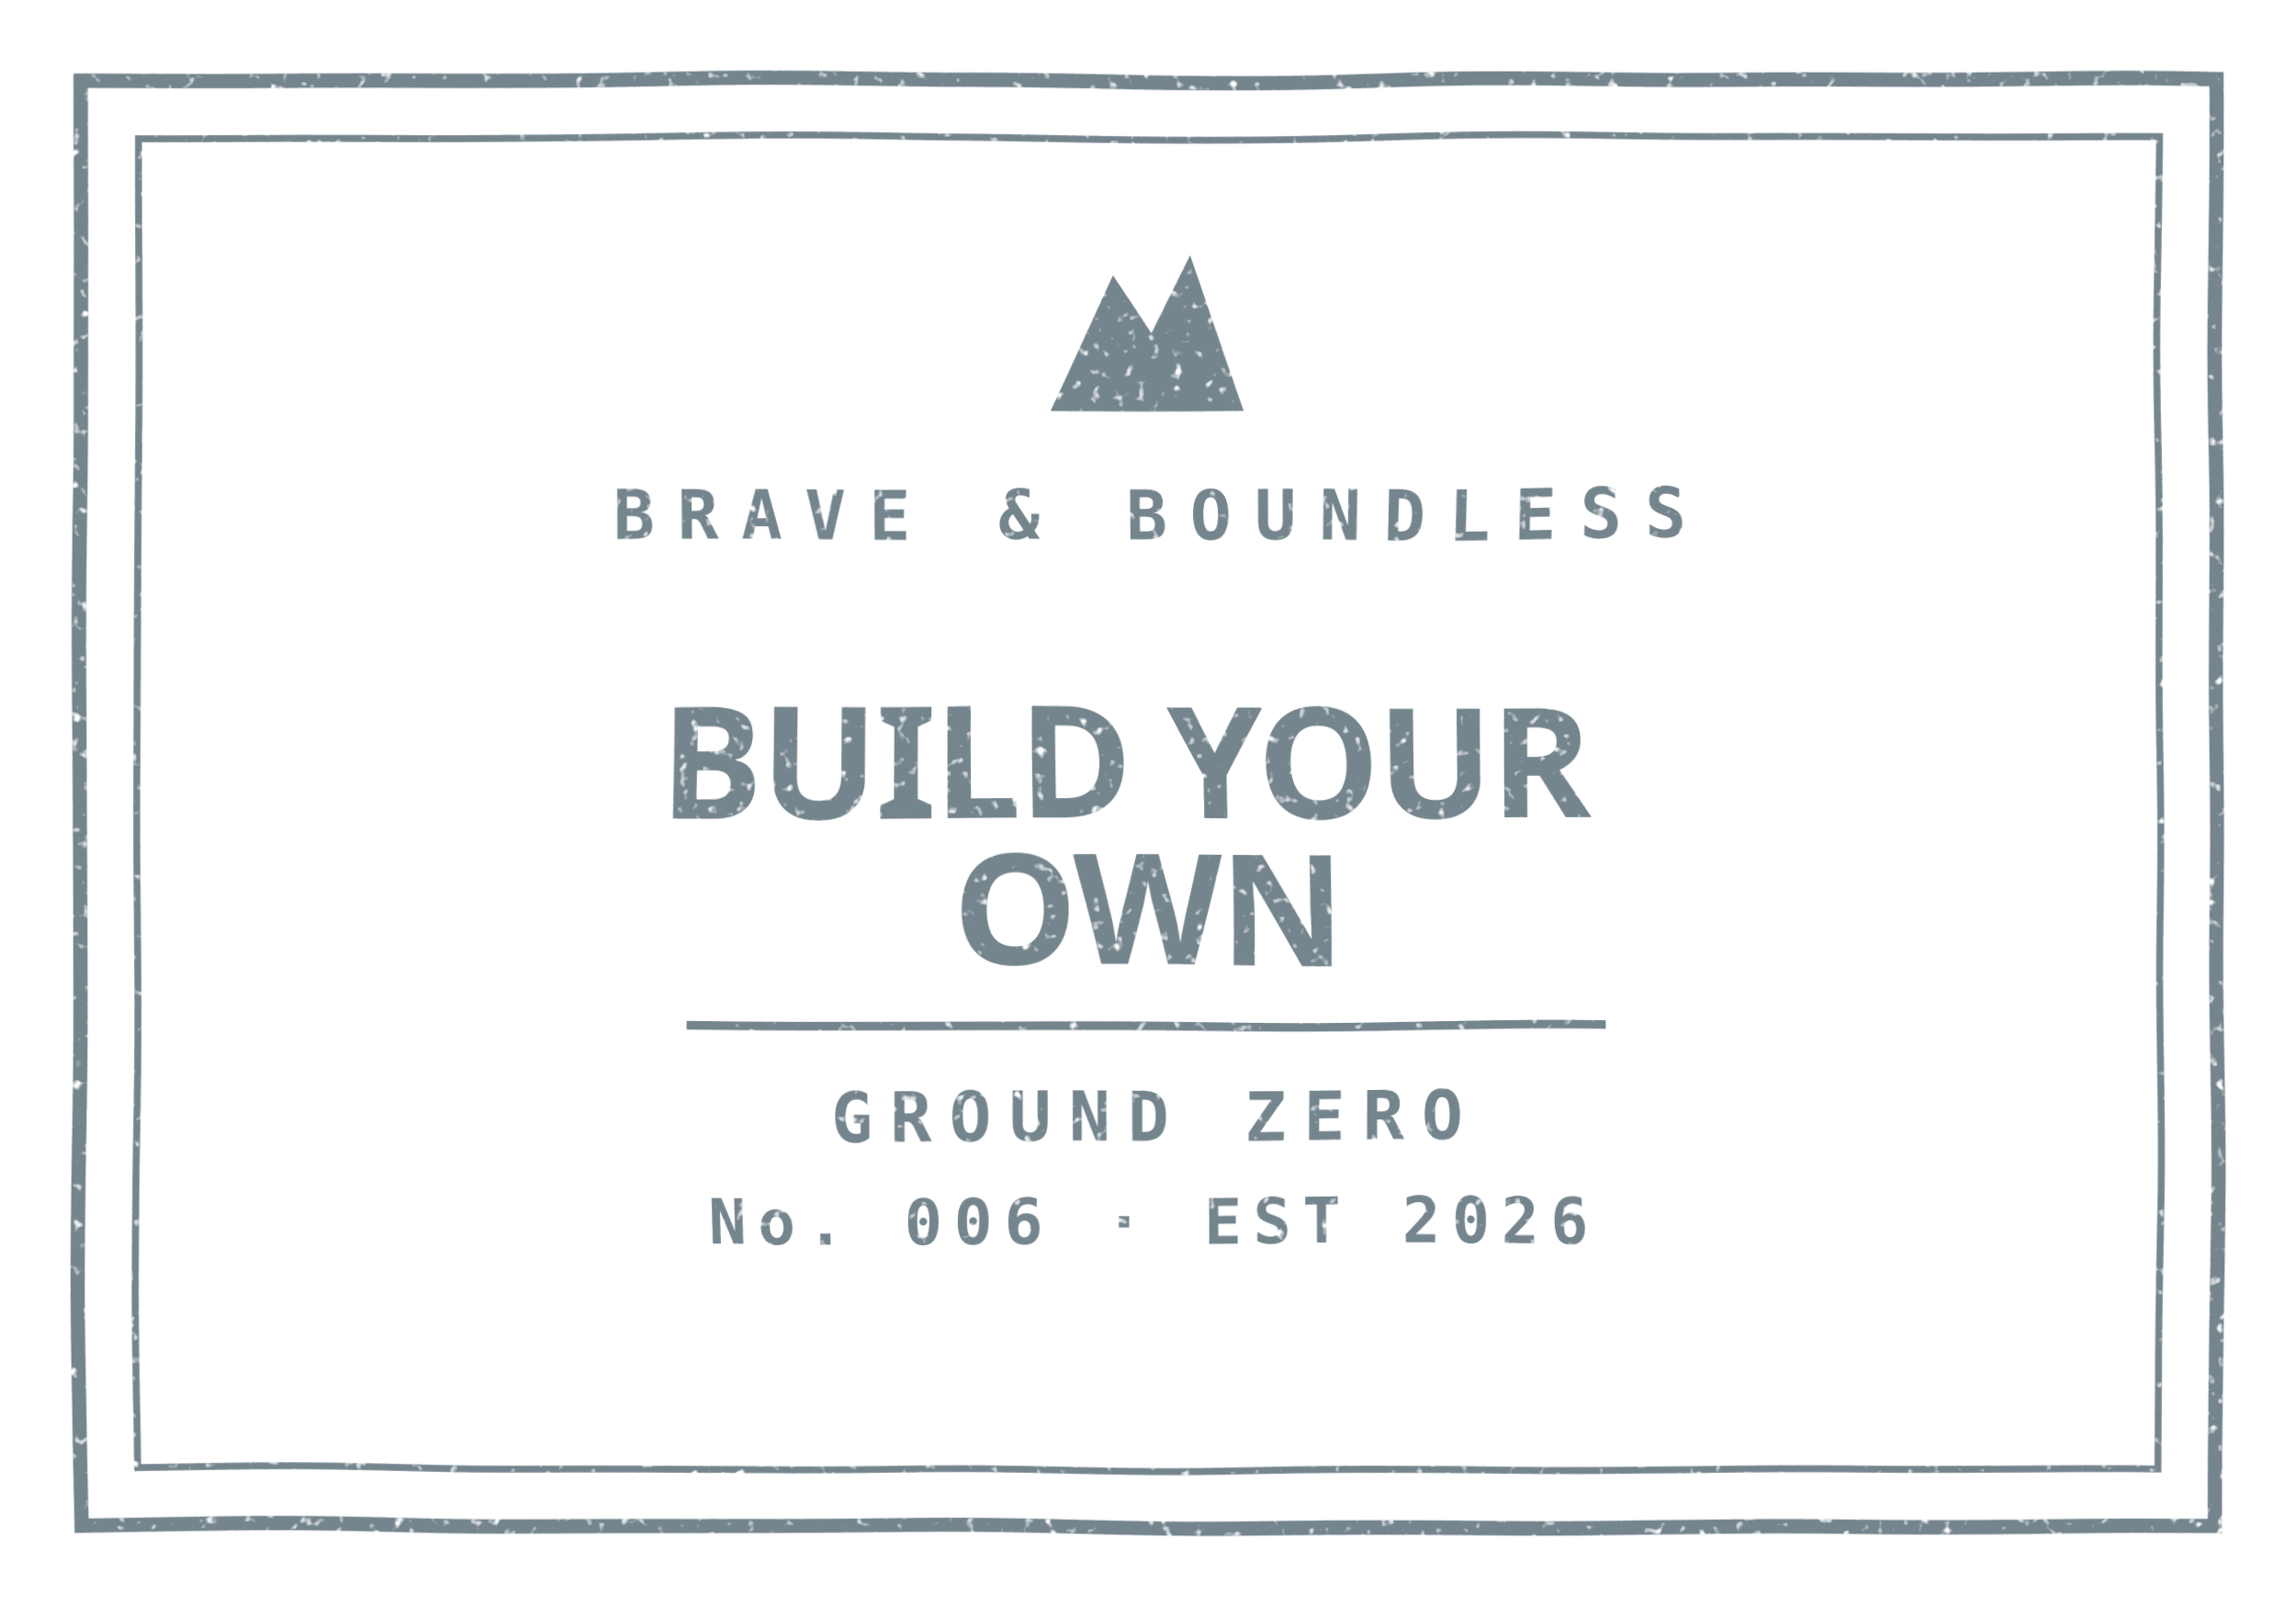
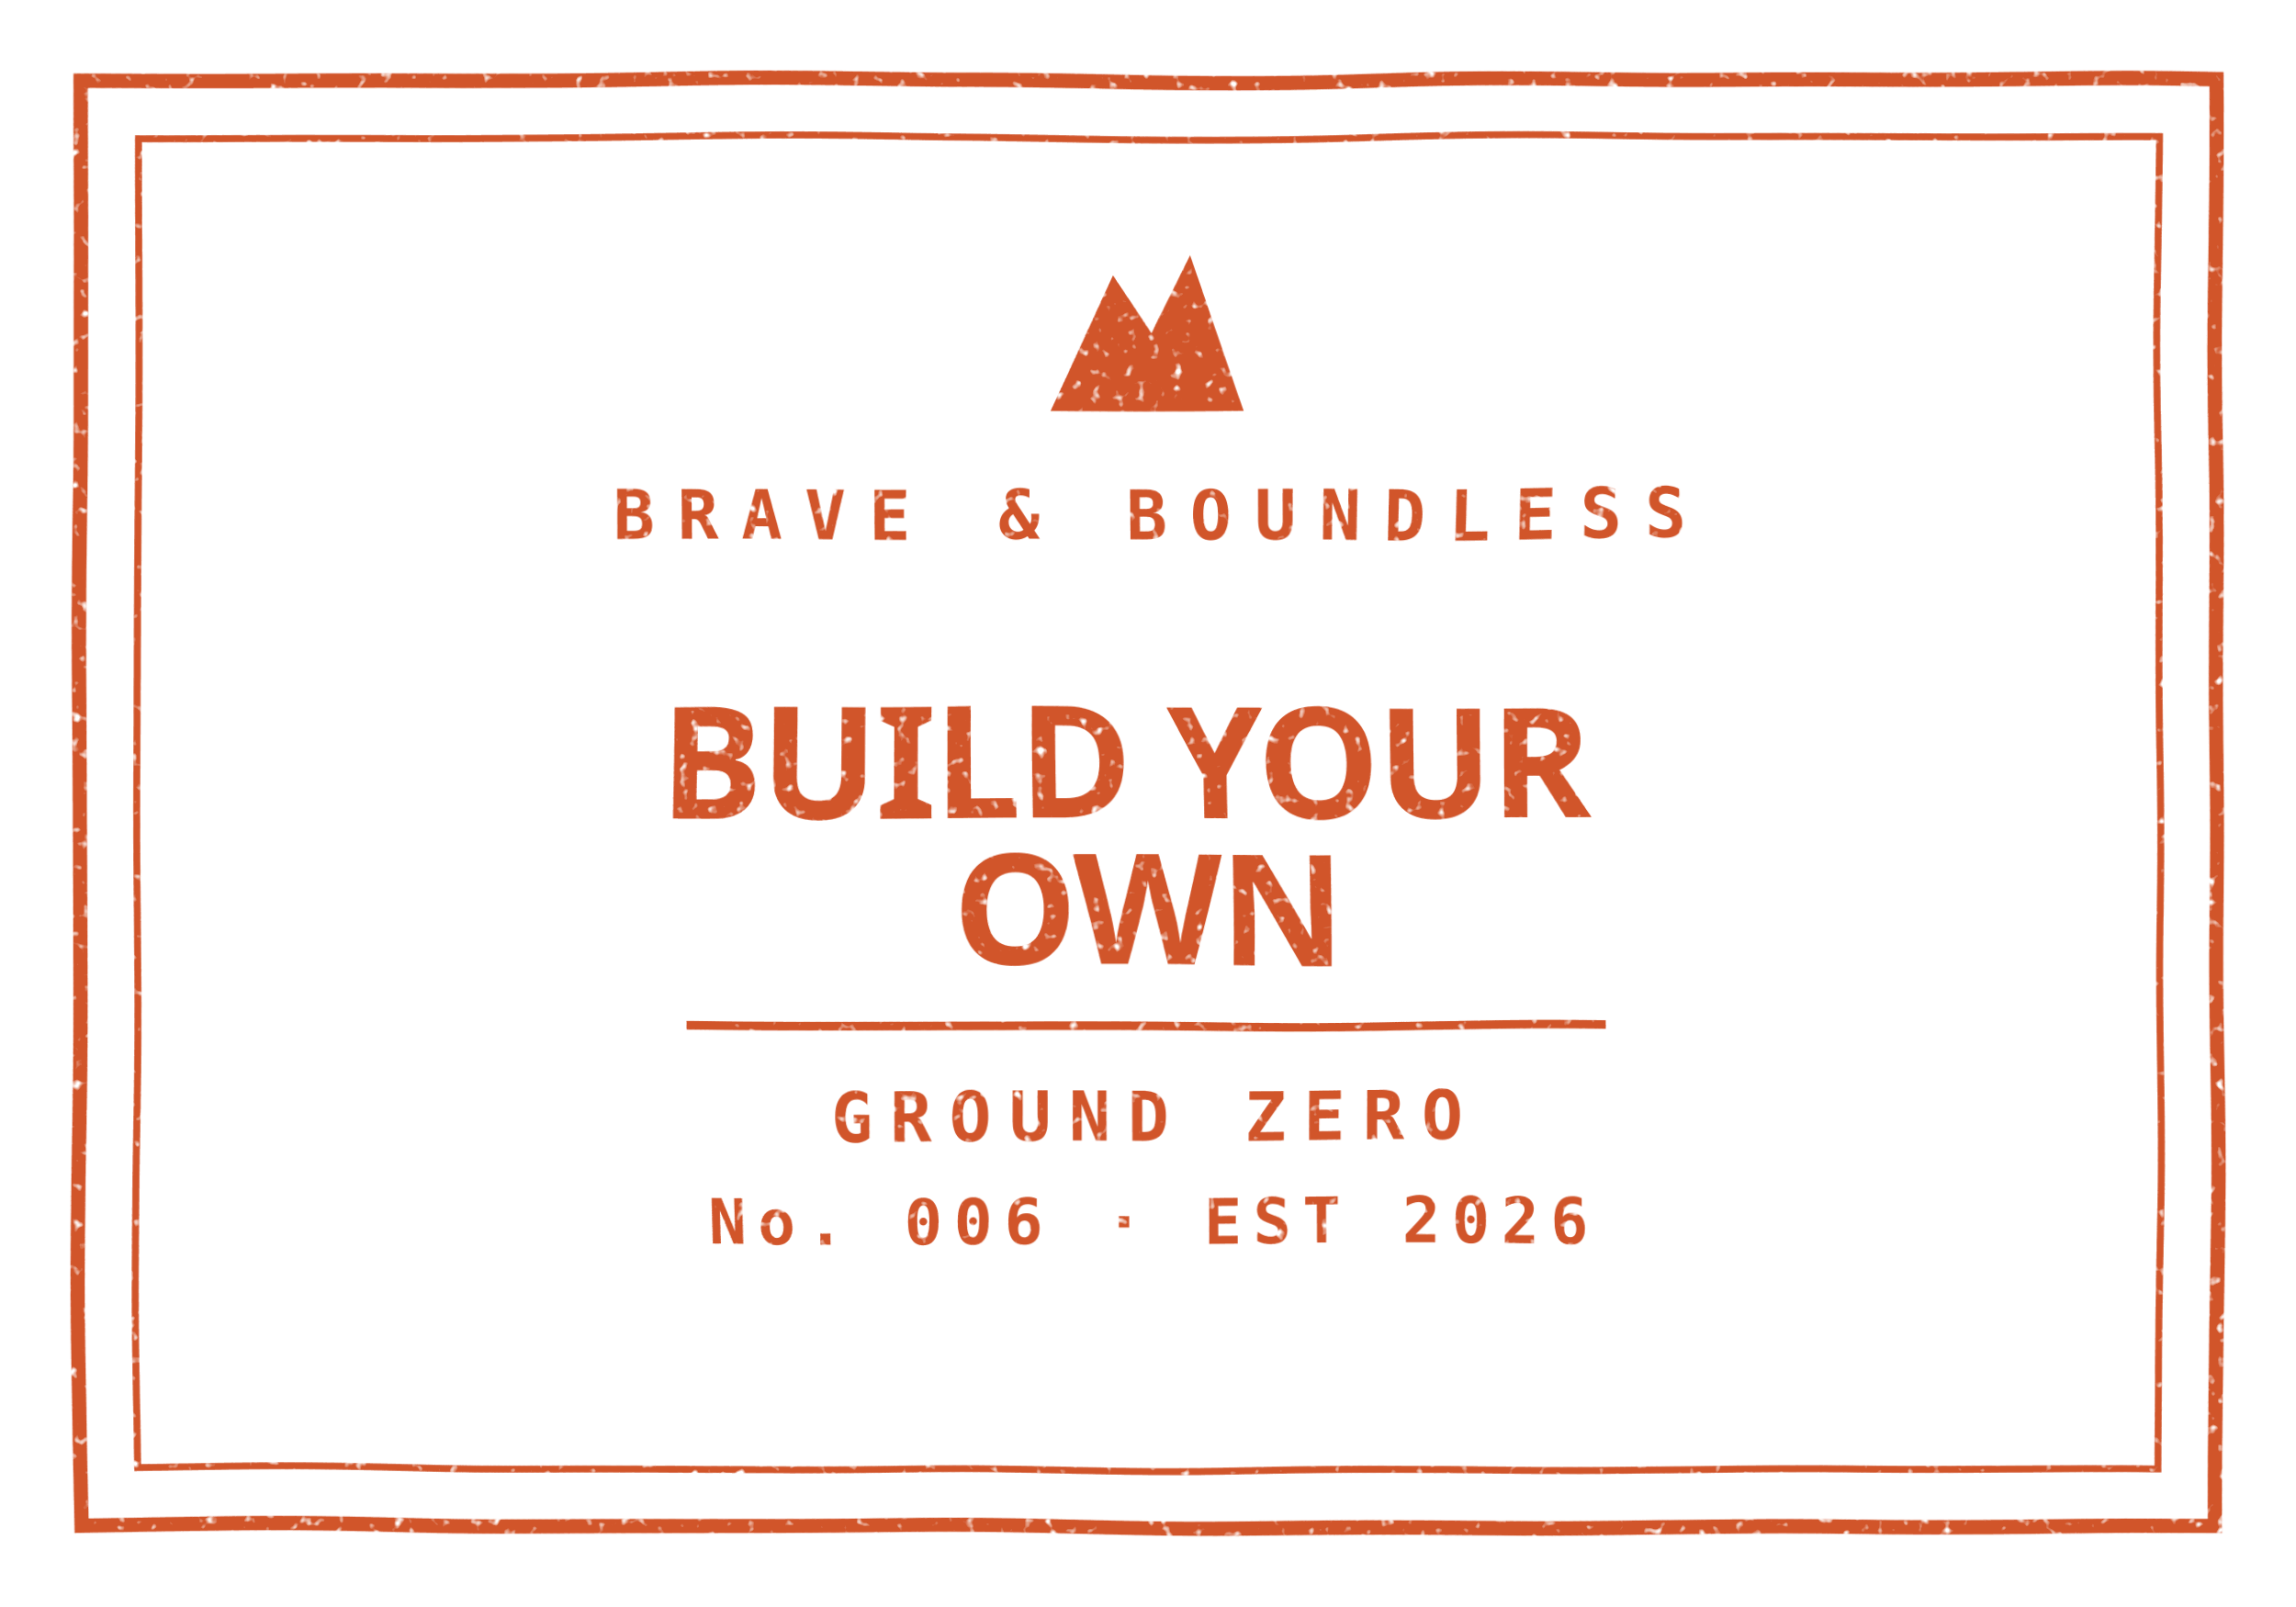
<svg xmlns="http://www.w3.org/2000/svg" version="1.1" viewBox="0 0 400 280">
  <defs>
    <filter id="f-sk116m2" x="-25%" y="-25%" width="150%" height="150%">
      <feTurbulence type="fractalNoise" baseFrequency="0.012" numOctaves="2" seed="936" result="w" />
      <feDisplacementMap in="SourceGraphic" in2="w" scale="2.2" xChannelSelector="R" yChannelSelector="G" result="d" />
      <feTurbulence type="fractalNoise" baseFrequency="0.5" numOctaves="2" seed="989" result="s" />
      <feColorMatrix in="s" type="matrix" values="0 0 0 0 0 0 0 0 0 0 0 0 0 0 0 0 0 0 -5 4.175" result="m" />
      <feComposite in="d" in2="m" operator="in" />
    </filter>
  </defs>
  <g filter="url(#f-sk116m2)">
-     <rect x="14" y="14" width="372" height="252" fill="none" stroke="#74858E" stroke-width="2.5" />
-     <rect x="24" y="24" width="352" height="232" fill="none" stroke="#74858E" stroke-width="1.2" />
+     <rect x="14" y="14" width="372" height="252" fill="none" stroke="#D1542C" stroke-width="2.5" />
+     <rect x="24" y="24" width="352" height="232" fill="none" stroke="#D1542C" stroke-width="1.2" />
    <g transform="translate(200,58)">
-       <path transform="scale(0.85)" d="M-20 16 L-7 -12 1 0 9 -16 20 16 Z" fill="#74858E" />
+       <path transform="scale(0.85)" d="M-20 16 L-7 -12 1 0 9 -16 20 16 Z" fill="#D1542C" />
    </g>
-     <text x="200" y="94" text-anchor="middle" fill="#74858E" stroke="none" font-family="JetBrains Mono, monospace" font-weight="600" font-size="12" letter-spacing="4">BRAVE &amp; BOUNDLESS</text>
-     <text x="200" y="142.415" text-anchor="middle" fill="#74858E" stroke="none" font-family="Brandon Grotesque, sans-serif" font-weight="900" font-size="27" letter-spacing="-0.5">
+     <text x="200" y="94" text-anchor="middle" fill="#D1542C" stroke="none" font-family="JetBrains Mono, monospace" font-weight="600" font-size="12" letter-spacing="4">BRAVE &amp; BOUNDLESS</text>
+     <text x="200" y="142.415" text-anchor="middle" fill="#D1542C" stroke="none" font-family="Brandon Grotesque, sans-serif" font-weight="900" font-size="27" letter-spacing="-0.5">
      <tspan x="200" dy="0">BUILD YOUR</tspan>
      <tspan x="200" dy="25.65">OWN</tspan>
    </text>
-     <line x1="120" y1="178.825" x2="280" y2="178.825" stroke="#74858E" stroke-width="1.5" />
-     <text x="200" y="198.825" text-anchor="middle" fill="#74858E" stroke="none" font-family="JetBrains Mono, monospace" font-weight="600" font-size="12" letter-spacing="3">GROUND ZERO</text>
-     <text x="200" y="216.825" text-anchor="middle" fill="#74858E" stroke="none" font-family="JetBrains Mono, monospace" font-weight="600" font-size="11" letter-spacing="2">No. 006   ·   EST 2026</text>
+     <line x1="120" y1="178.825" x2="280" y2="178.825" stroke="#D1542C" stroke-width="1.5" />
+     <text x="200" y="198.825" text-anchor="middle" fill="#D1542C" stroke="none" font-family="JetBrains Mono, monospace" font-weight="600" font-size="12" letter-spacing="3">GROUND ZERO</text>
+     <text x="200" y="216.825" text-anchor="middle" fill="#D1542C" stroke="none" font-family="JetBrains Mono, monospace" font-weight="600" font-size="11" letter-spacing="2">No. 006   ·   EST 2026</text>
  </g>
</svg>
